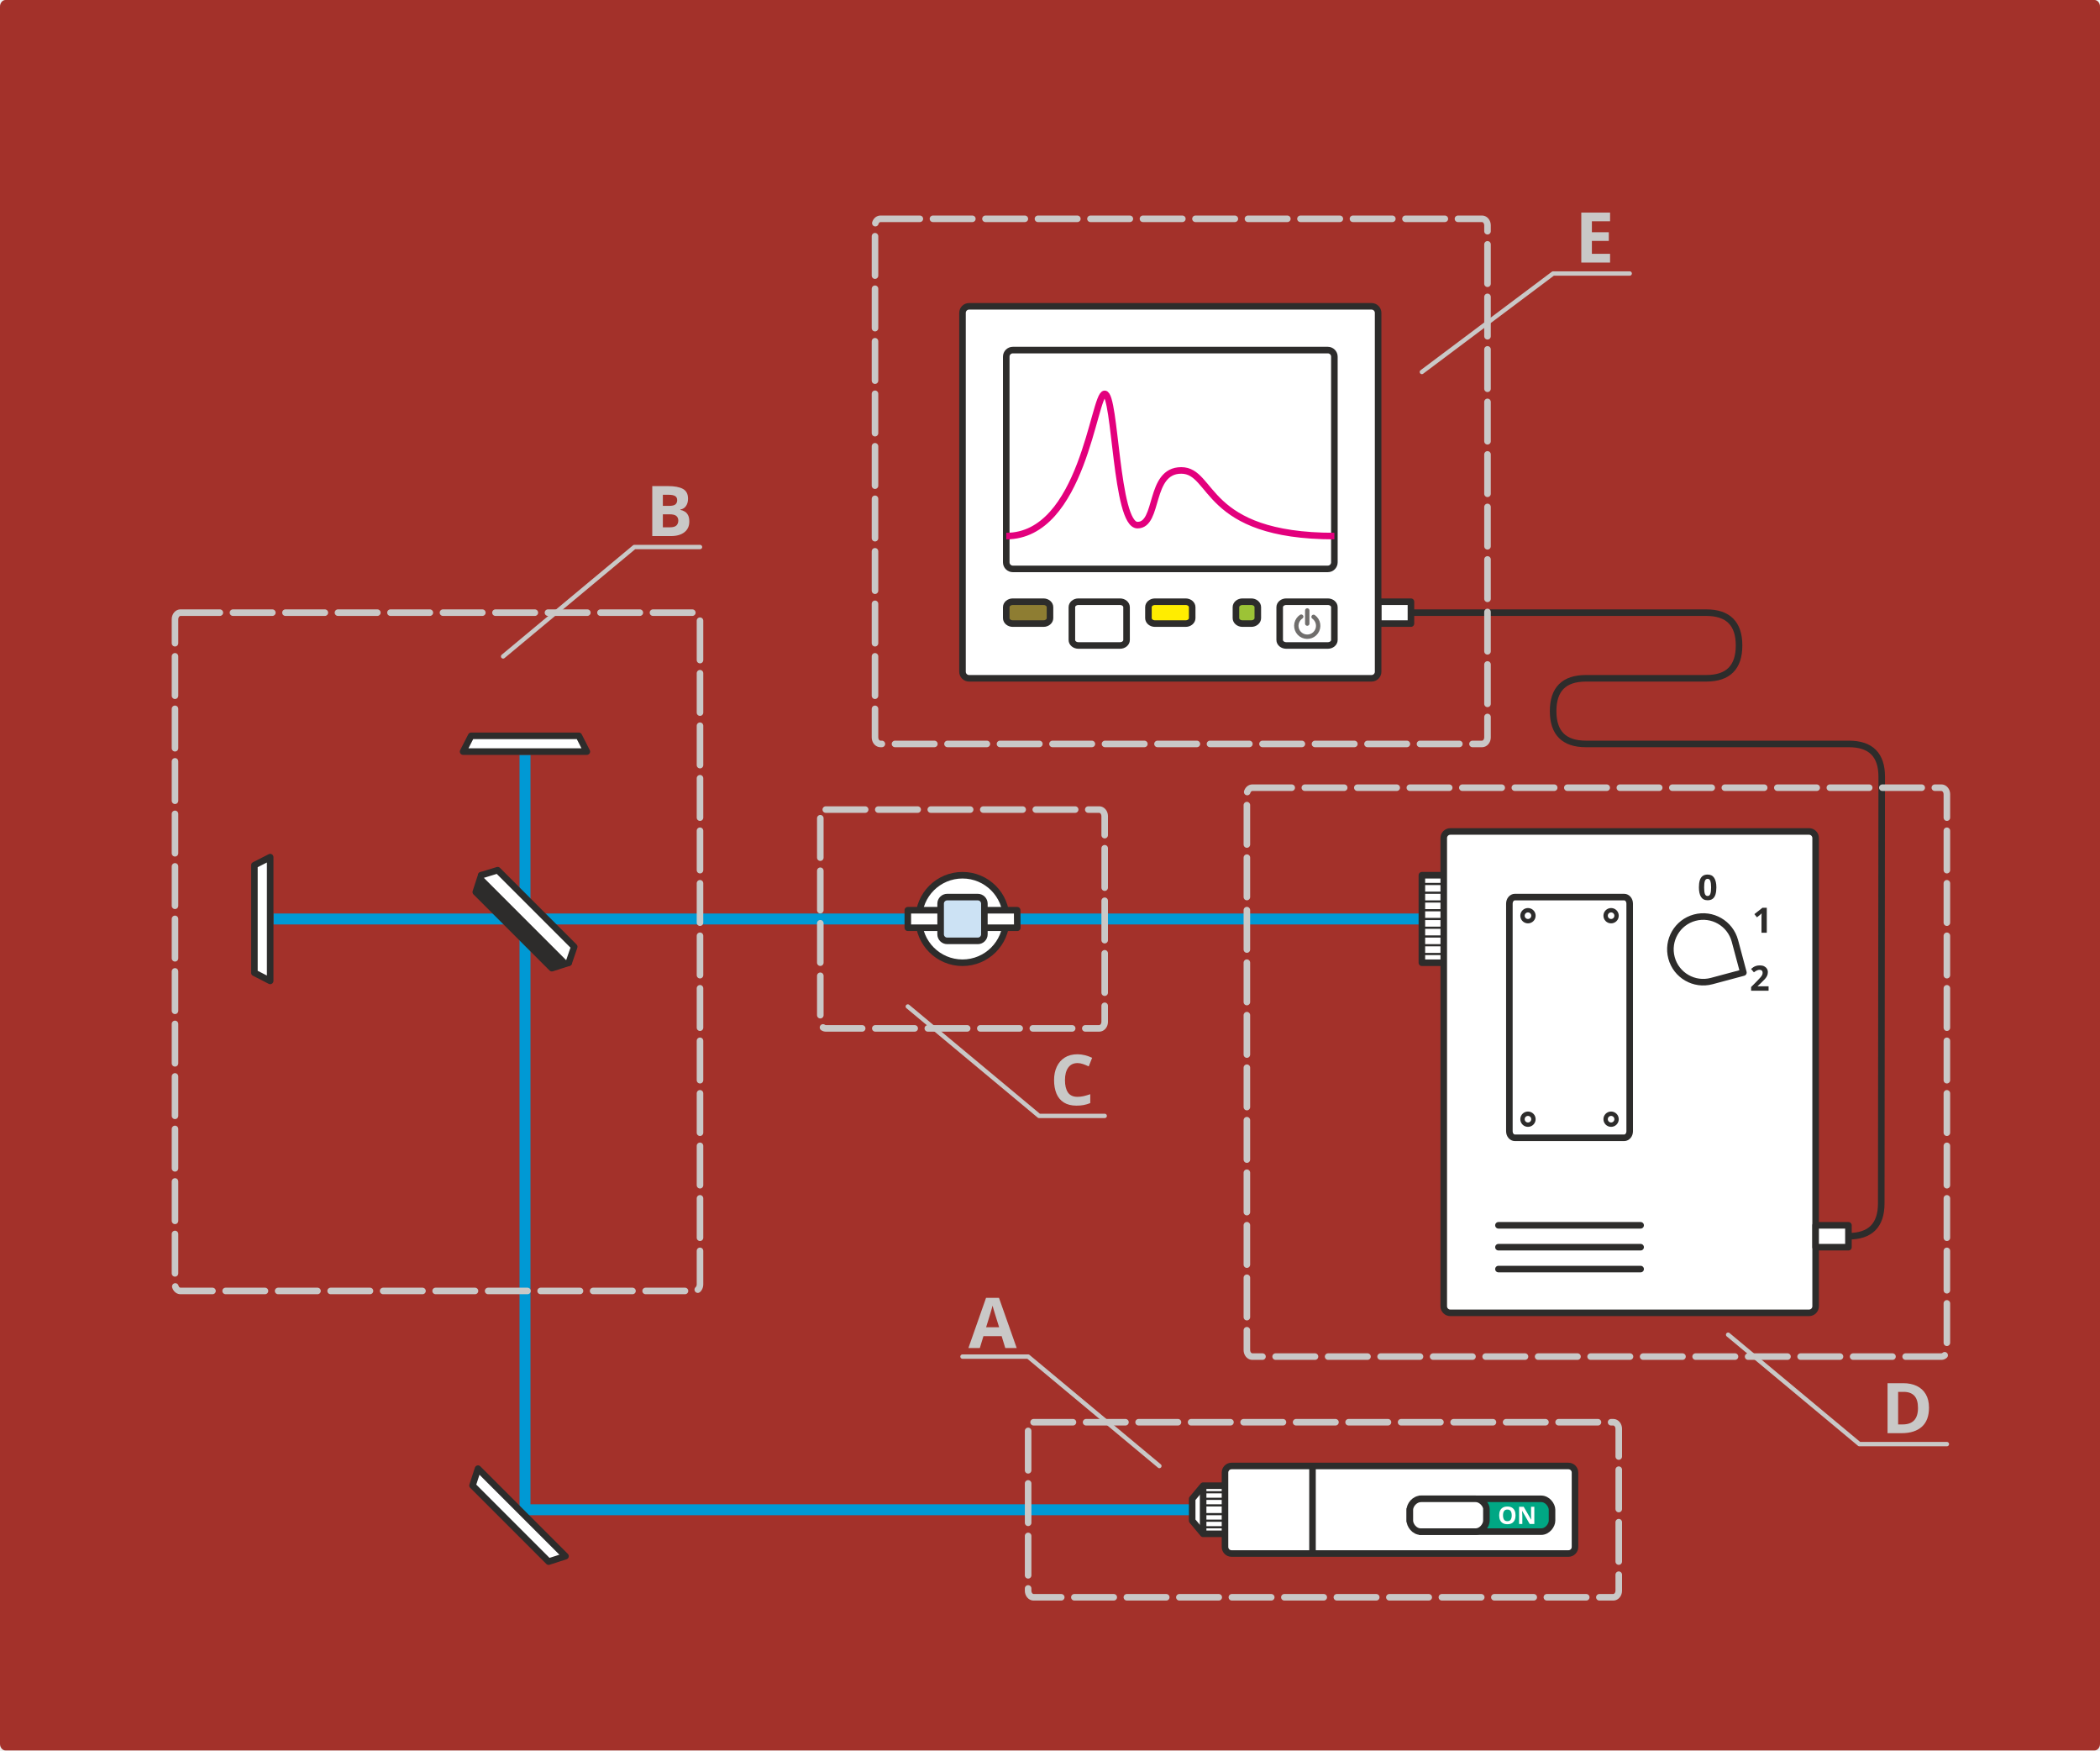
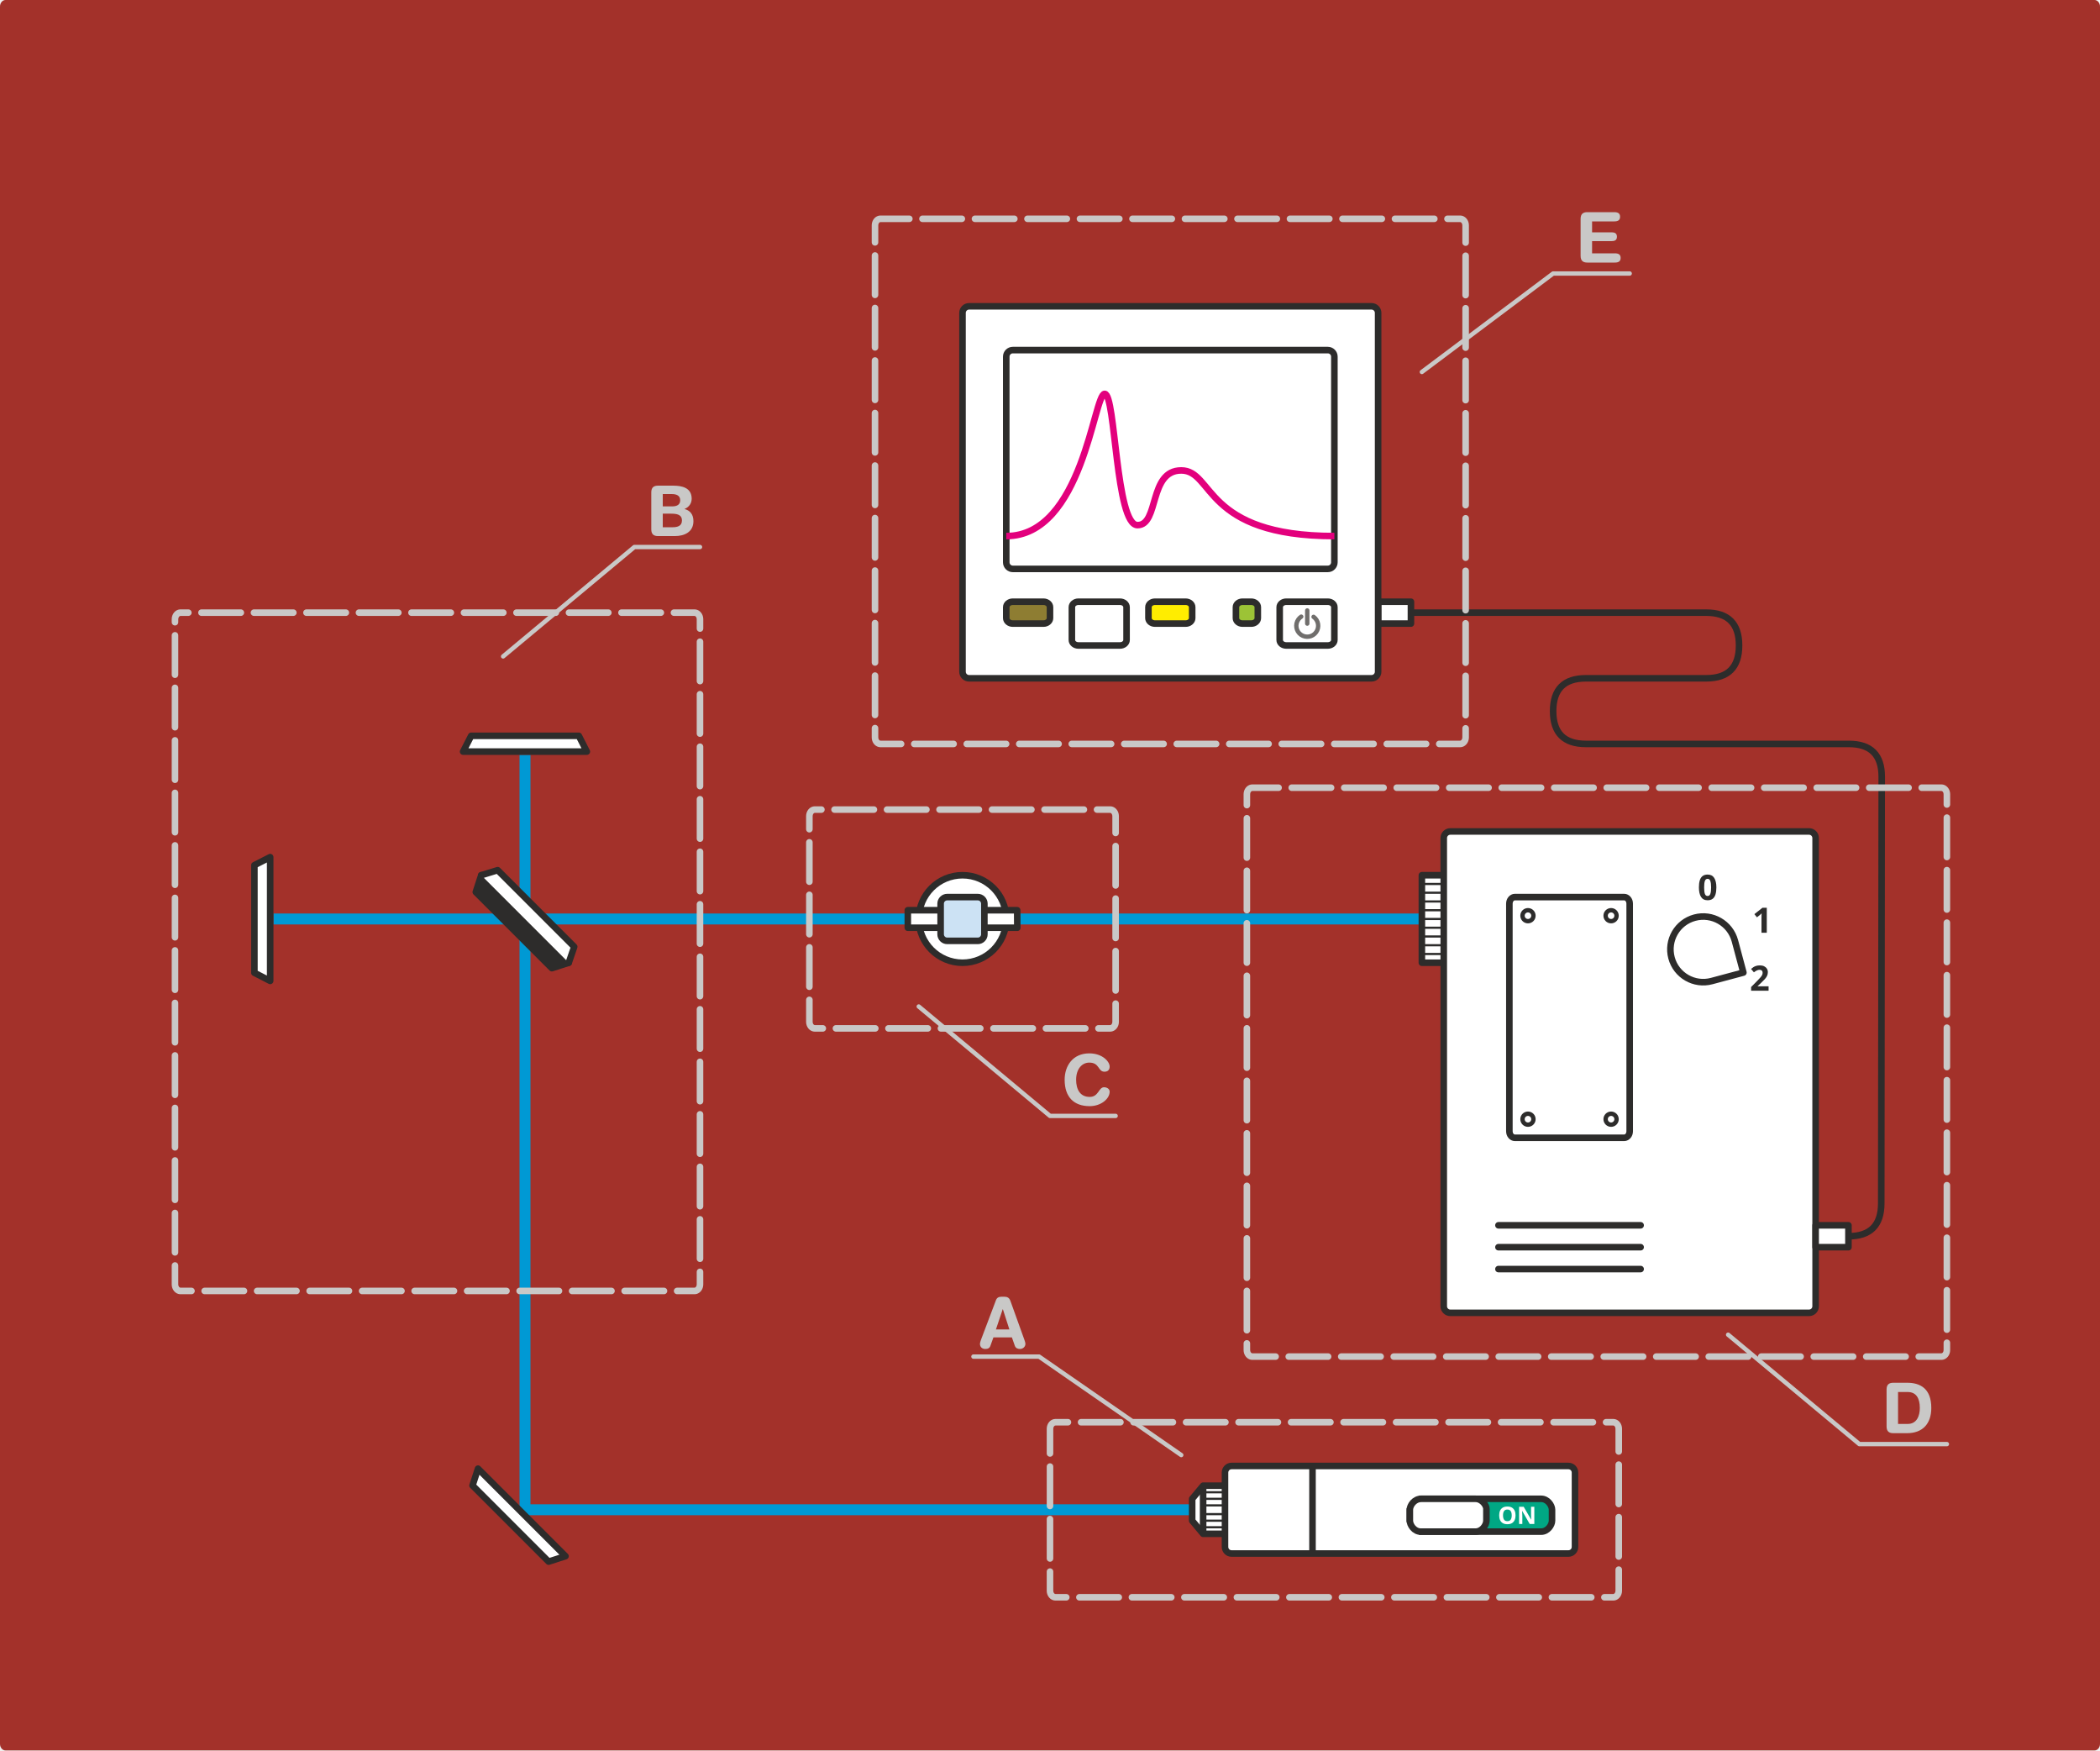
<svg xmlns="http://www.w3.org/2000/svg" width="960" height="800" id="svg2" version="1.1">
  <defs id="defs4" />
  <g id="layer3" style="display:inline">
    <rect style="fill:#a3312a;fill-opacity:1;stroke:none;display:inline" id="rect3163" width="960" height="800" x="0" y="0" rx="2.5" ry="3" />
    <path style="fill:none;stroke:#0099d4;stroke-width:5;stroke-linecap:butt;stroke-linejoin:miter;stroke-miterlimit:4;stroke-opacity:1;stroke-dasharray:none" d="m 545,690 -305,0 0,-345" id="path4010" />
    <path style="fill:none;stroke:#0099d4;stroke-width:5;stroke-linecap:butt;stroke-linejoin:miter;stroke-miterlimit:4;stroke-opacity:1;stroke-dasharray:none" d="m 650,420 -525,0" id="path4010-0" />
  </g>
  <g id="layer2" style="display:inline">
    <path style="fill:#ffffff;stroke:#2d2c2b;stroke-width:3;stroke-linecap:butt;stroke-linejoin:round;stroke-miterlimit:4;stroke-opacity:1;stroke-dasharray:none;fill-opacity:1" d="m 630,275 15,0 0,10 -15,0 z" id="path4552" />
    <path style="fill:none;stroke:#2d2c2b;stroke-width:3;stroke-linecap:butt;stroke-linejoin:round;stroke-miterlimit:4;stroke-opacity:1;stroke-dasharray:none" d="m 645,280 c 0,0 71.667,0 135,0 10,0 15,5 15,15 0,10 -5,15 -15,15 l -55,0 c -10,0 -15,5 -15,15 0,10 5,15 15,15 70,0 120.217,0 120.217,0 10,0 15.011,5 15,15 L 860,550 c -0.011,10 -5,15 -15,15" id="path4503" />
    <path style="fill:#ffffff;stroke:#2d2c2b;stroke-width:3;stroke-linecap:butt;stroke-linejoin:round;stroke-miterlimit:4;stroke-opacity:1;stroke-dasharray:none;fill-opacity:1" d="m 560,679 -10,0 -5,6 0,10 5,6 10,0" id="path4007" />
    <path style="fill:none;stroke:#2d2c2b;stroke-width:1px;stroke-linecap:butt;stroke-linejoin:miter;stroke-opacity:1" d="m 550,688 10,0" id="path4041-6" />
    <path style="fill:none;stroke:#2d2c2b;stroke-width:1px;stroke-linecap:butt;stroke-linejoin:miter;stroke-opacity:1" d="m 550,698 10,0" id="path4041-5" />
    <path style="fill:none;stroke:#2d2c2b;stroke-width:3;stroke-linecap:butt;stroke-linejoin:miter;stroke-miterlimit:4;stroke-opacity:1;stroke-dasharray:none" d="m 550,680 0,20" id="path4041-0" />
    <path style="fill:none;stroke:#2d2c2b;stroke-width:1px;stroke-linecap:butt;stroke-linejoin:miter;stroke-opacity:1" d="m 550,682 10,0" id="path4041-2" />
    <path style="fill:none;stroke:#2d2c2b;stroke-width:1px;stroke-linecap:butt;stroke-linejoin:miter;stroke-opacity:1" d="m 550,692 10,0" id="path4041-8" />
    <path style="fill:#ffffff;stroke:#2d2c2b;stroke-width:3;stroke-linecap:butt;stroke-linejoin:round;stroke-miterlimit:4;stroke-opacity:1;stroke-dasharray:none;fill-opacity:1" d="m 660,400 -10,0 0,40 10,0" id="path4007-8" />
    <rect style="fill:#ffffff;stroke:#2d2c2b;stroke-width:3;stroke-linecap:round;stroke-linejoin:round;stroke-miterlimit:4;stroke-opacity:1;stroke-dasharray:none;stroke-dashoffset:26.988;fill-opacity:1" id="rect3994-8" width="170" height="220" x="660" y="380" rx="3" ry="3" />
    <path style="fill:none;stroke:#2d2c2b;stroke-width:1px;stroke-linecap:butt;stroke-linejoin:miter;stroke-opacity:1" d="m 650,412 10,0" id="path4041-1" />
    <path style="fill:none;stroke:#2d2c2b;stroke-width:1px;stroke-linecap:butt;stroke-linejoin:miter;stroke-opacity:1" d="m 650,420 10,0" id="path4041-6-7" />
    <path style="fill:none;stroke:#2d2c2b;stroke-width:1px;stroke-linecap:butt;stroke-linejoin:miter;stroke-opacity:1" d="m 650,428 10,0" id="path4041-5-3" />
    <path style="fill:none;stroke:#2d2c2b;stroke-width:1px;stroke-linecap:butt;stroke-linejoin:miter;stroke-opacity:1" d="m 650,416 10,0" id="path4041-2-9" />
    <path style="fill:none;stroke:#2d2c2b;stroke-width:1px;stroke-linecap:butt;stroke-linejoin:miter;stroke-opacity:1" d="m 650,424 10,0" id="path4041-8-5" />
    <path id="path4041-5-3-5" d="m 650,432 10,0" style="fill:none;stroke:#2d2c2b;stroke-width:1px;stroke-linecap:butt;stroke-linejoin:miter;stroke-opacity:1" />
    <path id="path4041-5-3-4" d="m 650,436 10,0" style="fill:none;stroke:#2d2c2b;stroke-width:1px;stroke-linecap:butt;stroke-linejoin:miter;stroke-opacity:1" />
    <path id="path4041-5-3-7" d="m 650,408 10,0" style="fill:none;stroke:#2d2c2b;stroke-width:1px;stroke-linecap:butt;stroke-linejoin:miter;stroke-opacity:1" />
    <path id="path4041-5-3-72" d="m 650,404 10,0" style="fill:none;stroke:#2d2c2b;stroke-width:1px;stroke-linecap:butt;stroke-linejoin:miter;stroke-opacity:1" />
    <rect style="fill:#ffffff;stroke:#2d2c2b;stroke-width:3;stroke-linecap:round;stroke-linejoin:round;stroke-miterlimit:4;stroke-opacity:1;stroke-dasharray:none;stroke-dashoffset:26.988;fill-opacity:1" id="rect3994-8-8" width="170" height="190" x="140" y="-630" rx="3" ry="3" transform="matrix(0,1,-1,0,0,0)" />
    <rect style="fill:none;stroke:#2d2c2b;stroke-width:3;stroke-linecap:round;stroke-linejoin:round;stroke-miterlimit:4;stroke-opacity:1;stroke-dasharray:none;stroke-dashoffset:26.988" id="rect3994-8-8-2" width="100" height="150" x="160" y="-610" rx="3" ry="3" transform="matrix(0,1,-1,0,0,0)" />
    <rect style="fill:none;stroke:#2d2c2b;stroke-width:3;stroke-linecap:round;stroke-linejoin:round;stroke-miterlimit:4;stroke-opacity:1;stroke-dasharray:none;stroke-dashoffset:26.988" id="rect3994-8-8-2-3" width="20" height="25" x="275" y="-515" rx="2.5" ry="3" transform="matrix(0,1,-1,0,0,0)" />
    <rect style="fill:#ffed00;stroke:#2d2c2b;stroke-width:3;stroke-linecap:round;stroke-linejoin:round;stroke-miterlimit:4;stroke-opacity:1;stroke-dasharray:none;stroke-dashoffset:26.988" id="rect3994-8-8-2-3-8" width="10" height="20" x="275" y="-545" rx="2.5" ry="3" transform="matrix(0,1,-1,0,0,0)" />
    <rect style="fill:#8e7d32;stroke:#2d2c2b;stroke-width:3;stroke-linecap:round;stroke-linejoin:round;stroke-miterlimit:4;stroke-opacity:1;stroke-dasharray:none;stroke-dashoffset:26.988" id="rect3994-8-8-2-3-8-4" width="10" height="20" x="275" y="-480" rx="2.5" ry="3" transform="matrix(0,1,-1,0,0,0)" />
    <path style="fill:#2d2c2b;fill-opacity:1;stroke:#2d2c2b;stroke-width:3;stroke-linecap:round;stroke-linejoin:round;stroke-miterlimit:4;stroke-opacity:1;stroke-dasharray:none" d="M 217.5,407.7 220,400 l 40,40 -7.717,2.483 L 217.5,407.7" id="path4313-8" />
    <g id="g4543" transform="translate(0,5)">
      <path id="path4441" d="m 685,575 65,0" style="fill:none;stroke:#2d2c2b;stroke-width:3;stroke-linecap:round;stroke-linejoin:miter;stroke-miterlimit:4;stroke-opacity:1;stroke-dasharray:none" />
      <path id="path4441-0" d="m 685,565 65,0" style="fill:none;stroke:#2d2c2b;stroke-width:3;stroke-linecap:round;stroke-linejoin:miter;stroke-miterlimit:4;stroke-opacity:1;stroke-dasharray:none" />
      <path id="path4441-5" d="m 685,555 65,0" style="fill:none;stroke:#2d2c2b;stroke-width:3;stroke-linecap:round;stroke-linejoin:miter;stroke-miterlimit:4;stroke-opacity:1;stroke-dasharray:none" />
    </g>
    <g id="g4498" transform="translate(-70,0)">
-       <path transform="translate(20,10)" d="m 510,410 a 20,20 0 1 1 -40,0 20,20 0 1 1 40,0 z" id="path4468" style="fill:#ffffff;fill-opacity:1;stroke:#2d2c2b;stroke-width:3;stroke-linecap:round;stroke-linejoin:round;stroke-miterlimit:4;stroke-opacity:1;stroke-dasharray:none;stroke-dashoffset:26.988" />
+       <path transform="translate(20,10)" d="m 510,410 c 0,11.046 -8.954,20 -20,20 -11.046,0 -20,-8.954 -20,-20 0,-11.046 8.954,-20 20,-20 11.046,0 20,8.954 20,20 z" id="path4468" style="fill:#ffffff;fill-opacity:1;stroke:#2d2c2b;stroke-width:3;stroke-linecap:round;stroke-linejoin:round;stroke-miterlimit:4;stroke-opacity:1;stroke-dasharray:none;stroke-dashoffset:26.988" />
      <path id="path4490" d="m 535,416 -50,0 0,8 50.054,0 L 535,416" style="fill:#ffffff;fill-opacity:1;stroke:#2d2c2b;stroke-width:3;stroke-linecap:round;stroke-linejoin:round;stroke-miterlimit:4;stroke-opacity:1;stroke-dasharray:none" />
      <rect ry="3" rx="3" y="410" x="500" height="20" width="20" id="rect4496" style="fill:#cce2f4;fill-opacity:1;stroke:#2d2c2b;stroke-width:3;stroke-linecap:round;stroke-linejoin:round;stroke-miterlimit:4;stroke-opacity:1;stroke-dasharray:none;stroke-dashoffset:26.988" />
    </g>
    <path style="fill:none;stroke:#2d2c2b;stroke-width:1px;stroke-linecap:butt;stroke-linejoin:miter;stroke-opacity:1" d="m 550,685 10,0" id="path4041-6-72" />
    <path style="fill:none;stroke:#2d2c2b;stroke-width:1px;stroke-linecap:butt;stroke-linejoin:miter;stroke-opacity:1" d="m 550,695 10,0" id="path4041-6-9" />
    <path style="fill:#ffffff;stroke:#2d2c2b;stroke-width:3;stroke-linecap:butt;stroke-linejoin:round;stroke-miterlimit:4;stroke-opacity:1;stroke-dasharray:none;fill-opacity:1" d="m 830,560 15,0 0,10 -15,0 z" id="path4552-4" />
    <path id="path6629" style="fill:#ffffff;stroke:#2d2c2b;stroke-width:3;stroke-linecap:butt;stroke-linejoin:miter;stroke-miterlimit:4;stroke-opacity:1;stroke-dasharray:none;fill-opacity:1" d="m 600,670 0,40 m -37,-40 154,0 c 1.662,0 3,1.338 3,3 l 0,34 c 0,1.662 -1.338,3 -3,3 l -154,0 c -1.662,0 -3,-1.338 -3,-3 l 0,-34 c 0,-1.662 1.338,-3 3,-3 z" />
    <g id="g4599" transform="translate(14.5,0)">
      <path id="path4575" d="m 630,690 0,5 5,5 55,0 c 3,0 5,-3 5,-5 l 0,-5 c 0,-2 -2,-5 -5,-5 l -55,0 z" style="fill:#00a784;fill-opacity:1;stroke:#2d2c2b;stroke-width:3;stroke-linecap:butt;stroke-linejoin:miter;stroke-miterlimit:4;stroke-opacity:1;stroke-dasharray:none" />
      <path id="path4575-7" d="m 630,690 0,5 c 0,2 2,5 5,5 l 25,0 c 3,0 5,-3 5,-5 l 0,-5.485 C 665,688 663,685 660,685 l -24.757,0 C 632,685 630,688 630,690 z" style="fill:#ffffff;fill-opacity:1;stroke:#2d2c2b;stroke-width:3;stroke-linecap:butt;stroke-linejoin:miter;stroke-miterlimit:4;stroke-opacity:1;stroke-dasharray:none" />
      <text id="text4595" y="696.5" x="670.2" style="font-size:11px;font-style:normal;font-variant:normal;font-weight:normal;font-stretch:normal;line-height:127%;letter-spacing:0px;word-spacing:0px;fill:#000000;fill-opacity:1;stroke:none;font-family:Sans;-inkscape-font-specification:Sans" xml:space="preserve">
        <tspan style="font-size:11px;font-weight:bold;fill:#ffffff;fill-opacity:1;-inkscape-font-specification:Sans Bold" y="696.5" x="670.2" id="tspan4597">ON</tspan>
      </text>
    </g>
    <path style="fill:#ffffff;fill-opacity:1;stroke:#2d2c2b;stroke-width:3;stroke-linecap:round;stroke-linejoin:round;stroke-miterlimit:4;stroke-opacity:1;stroke-dasharray:none;display:inline" d="m 220,400 7.5,-2.3 35,35 L 260,440" id="path4313-8-2" />
    <path style="fill:#ffffff;fill-opacity:1;stroke:#2d2c2b;stroke-width:3;stroke-linecap:round;stroke-linejoin:round;stroke-miterlimit:4;stroke-opacity:1;stroke-dasharray:none;display:inline" d="m 216.017,678.917 2.5,-7.7 40,40 -7.717,2.483 -34.783,-34.783" id="path4313-8-0" />
    <rect style="fill:none;stroke:#2d2c2b;stroke-width:3;stroke-linecap:round;stroke-linejoin:round;stroke-miterlimit:4;stroke-opacity:1;stroke-dasharray:none;stroke-dashoffset:26.988;display:inline" id="rect3994-8-8-2-3-9" width="20" height="25" x="275" y="-610" rx="2.5" ry="3" transform="matrix(0,1,-1,0,0,0)" />
    <rect style="fill:#9cc336;stroke:#2d2c2b;stroke-width:3;stroke-linecap:round;stroke-linejoin:round;stroke-miterlimit:4;stroke-opacity:1;stroke-dasharray:none;stroke-dashoffset:26.988;display:inline" id="rect3994-8-8-2-3-8-4-2" width="10" height="10" x="275" y="-575" rx="2.5" ry="3" transform="matrix(0,1,-1,0,0,0)" />
    <g id="g6411" transform="translate(-0.3995939,0)" style="stroke:#706e6c;stroke-opacity:1;stroke-width:2;stroke-miterlimit:4;stroke-dasharray:none">
      <path transform="translate(3,1)" d="m 597.889,280.919 c 2.254,1.596 2.787,4.716 1.191,6.97 -1.596,2.254 -4.716,2.787 -6.97,1.191 -2.254,-1.596 -2.787,-4.716 -1.191,-6.97 0.359,-0.507 0.81,-0.943 1.328,-1.285" id="path6407" style="fill:none;stroke:#706e6c;stroke-width:2;stroke-linecap:round;stroke-linejoin:round;stroke-miterlimit:4;stroke-opacity:1;stroke-dasharray:none;stroke-dashoffset:0" />
      <path id="path6409" d="m 598,279 0,6" style="fill:none;stroke:#706e6c;stroke-width:2;stroke-linecap:round;stroke-linejoin:miter;stroke-miterlimit:4;stroke-opacity:1;stroke-dasharray:none" />
    </g>
    <path style="fill:#ffffff;fill-opacity:1;stroke:#2d2c2b;stroke-width:3;stroke-linecap:round;stroke-linejoin:round;stroke-miterlimit:4;stroke-opacity:1;stroke-dasharray:none;stroke-dashoffset:0" d="m 782.493,448.371 c -8.002,2.144 -16.227,-2.605 -18.371,-10.607 -2.144,-8.002 2.605,-16.227 10.607,-18.371 8.002,-2.144 16.227,2.605 18.371,10.607 l 3.882,14.489 z" id="path6297" />
    <text xml:space="preserve" style="font-size:16px;font-style:normal;font-variant:normal;font-weight:bold;font-stretch:normal;line-height:127%;letter-spacing:0px;word-spacing:0px;fill:#2d2c2b;fill-opacity:1;stroke:none;font-family:Helvetica Rounded LT Std;-inkscape-font-specification:Helvetica Rounded LT Std Bold" x="776.066" y="411.287" id="text6300">
      <tspan id="tspan6302" x="776.066" y="411.287">0</tspan>
    </text>
    <text xml:space="preserve" style="font-size:16px;font-style:normal;font-variant:normal;font-weight:bold;font-stretch:normal;line-height:127%;letter-spacing:0px;word-spacing:0px;fill:#2d2c2b;fill-opacity:1;stroke:none;display:inline;font-family:Helvetica Rounded LT Std;-inkscape-font-specification:Helvetica Rounded LT Std Bold" x="801.066" y="426.287" id="text6300-5">
      <tspan id="tspan6302-0" x="801.066" y="426.287">1</tspan>
    </text>
    <text xml:space="preserve" style="font-size:16px;font-style:normal;font-variant:normal;font-weight:bold;font-stretch:normal;line-height:127%;letter-spacing:0px;word-spacing:0px;fill:#2d2c2b;fill-opacity:1;stroke:none;display:inline;font-family:Helvetica Rounded LT Std;-inkscape-font-specification:Helvetica Rounded LT Std Bold" x="799.866" y="452.787" id="text6300-59">
      <tspan id="tspan6302-05" x="799.866" y="452.787">2</tspan>
    </text>
    <path style="fill:none;stroke:#2d2c2b;stroke-width:3;stroke-linecap:round;stroke-linejoin:round;stroke-miterlimit:4;stroke-dashoffset:0;stroke-opacity:1" d="m 692.5,410 50,0 c 1.385,0 2.5,1.338 2.5,3 l 0,104 c 0,1.662 -1.115,3 -2.5,3 l -50,0 c -1.385,0 -2.5,-1.338 -2.5,-3 l 0,-104 c 0,-1.662 1.115,-3 2.5,-3 z" id="rect6454" />
    <path style="fill:none;stroke:#2d2c2b;stroke-width:2;stroke-linecap:round;stroke-linejoin:round;stroke-miterlimit:4;stroke-dashoffset:0;stroke-opacity:1;stroke-dasharray:none" d="m 698.5,416 c 1.385,0 2.5,1.115 2.5,2.5 0,1.385 -1.115,2.5 -2.5,2.5 -1.385,0 -2.5,-1.115 -2.5,-2.5 0,-1.385 1.115,-2.5 2.5,-2.5 z" id="rect6456" />
    <path style="fill:none;stroke:#2d2c2b;stroke-width:2;stroke-linecap:round;stroke-linejoin:round;stroke-miterlimit:4;stroke-dashoffset:0;stroke-opacity:1;stroke-dasharray:none" d="m 736.5,416 c 1.385,0 2.5,1.115 2.5,2.5 0,1.385 -1.115,2.5 -2.5,2.5 -1.385,0 -2.5,-1.115 -2.5,-2.5 0,-1.385 1.115,-2.5 2.5,-2.5 z" id="rect6456-4" />
    <path style="fill:none;stroke:#2d2c2b;stroke-width:2;stroke-linecap:round;stroke-linejoin:round;stroke-miterlimit:4;stroke-dashoffset:0;stroke-opacity:1;stroke-dasharray:none" d="m 698.5,509 c 1.385,0 2.5,1.115 2.5,2.5 0,1.385 -1.115,2.5 -2.5,2.5 -1.385,0 -2.5,-1.115 -2.5,-2.5 0,-1.385 1.115,-2.5 2.5,-2.5 z" id="rect6456-0" />
    <path style="fill:none;stroke:#2d2c2b;stroke-width:2;stroke-linecap:round;stroke-linejoin:round;stroke-miterlimit:4;stroke-dashoffset:0;stroke-opacity:1;stroke-dasharray:none" d="m 736.5,509 c 1.385,0 2.5,1.115 2.5,2.5 0,1.385 -1.115,2.5 -2.5,2.5 -1.385,0 -2.5,-1.115 -2.5,-2.5 0,-1.385 1.115,-2.5 2.5,-2.5 z" id="rect6456-4-3" />
    <path style="fill:#ffffff;fill-opacity:1;stroke:#2d2c2b;stroke-width:3;stroke-linecap:round;stroke-linejoin:round;stroke-miterlimit:4;stroke-opacity:1;stroke-dasharray:none;display:inline" d="m 116.3,395.409 7.213,-3.677 0,56.569 -7.213,-3.701 0,-49.19" id="path4313-8-1" />
    <path style="fill:#ffffff;fill-opacity:1;stroke:#2d2c2b;stroke-width:3;stroke-linecap:round;stroke-linejoin:round;stroke-miterlimit:4;stroke-opacity:1;stroke-dasharray:none;display:inline" d="m 264.591,336.287 3.677,7.213 -56.569,0 3.701,-7.213 49.19,0" id="path4313-8-1-1" />
  </g>
  <g id="layer4" style="display:inline">
    <path style="fill:none;stroke:#e3007d;stroke-width:3;stroke-linecap:butt;stroke-linejoin:miter;stroke-miterlimit:4;stroke-opacity:1;stroke-dasharray:none" d="m 460,245 c 35,0 40,-65 45,-65 5,0 5,60 15,60 10,0 5,-25 20,-25 15,0 10,30 70,30" id="path4573" />
  </g>
  <g id="layer5">
-     <rect style="fill:none;stroke:#c9c8c7;stroke-width:3;stroke-miterlimit:4;stroke-opacity:1;stroke-dasharray:18, 6;stroke-dashoffset:0;stroke-linecap:round;stroke-linejoin:round" id="rect4671" width="240" height="310" x="80" y="280" rx="2.5" ry="3" />
-     <rect style="fill:none;stroke:#c9c8c7;stroke-width:3;stroke-miterlimit:4;stroke-opacity:1;stroke-dasharray:18, 6;stroke-dashoffset:0;stroke-linecap:round;stroke-linejoin:round" id="rect4671-6" width="270" height="80" x="470" y="650" rx="2.5" ry="3" />
-     <rect style="fill:none;stroke:#c9c8c7;stroke-width:3;stroke-linecap:round;stroke-linejoin:round;stroke-miterlimit:4;stroke-opacity:1;stroke-dasharray:18, 6;stroke-dashoffset:0" id="rect4691" width="320" height="260" x="570" y="360" rx="2.5" ry="3" />
-     <rect style="fill:none;stroke:#c9c8c7;stroke-width:3;stroke-linecap:round;stroke-linejoin:round;stroke-miterlimit:4;stroke-opacity:1;stroke-dasharray:18, 6;stroke-dashoffset:0" id="rect4693" width="130" height="100" x="375" y="370" rx="2.5" ry="3" />
-     <rect style="fill:none;stroke:#c9c8c7;stroke-width:3;stroke-linecap:round;stroke-linejoin:round;stroke-miterlimit:4;stroke-opacity:1;stroke-dasharray:18, 6;stroke-dashoffset:0" id="rect4695" width="280" height="240" x="400" y="100" rx="2.5" ry="3" />
-     <path style="fill:none;stroke:#c9c8c7;stroke-width:2;stroke-linecap:round;stroke-linejoin:round;stroke-miterlimit:4;stroke-opacity:1;stroke-dasharray:none" d="m 440,620 30,0 60,50" id="path4697" />
-     <path style="fill:none;stroke:#c9c8c7;stroke-width:2;stroke-linecap:round;stroke-linejoin:round;stroke-miterlimit:4;stroke-opacity:1;stroke-dasharray:none" d="m 745,125 -35,0 -60,45" id="path4697-1" />
-     <path style="fill:none;stroke:#c9c8c7;stroke-width:2;stroke-linecap:round;stroke-linejoin:round;stroke-miterlimit:4;stroke-opacity:1;stroke-dasharray:none" d="m 890,660 -40,0 -60,-50" id="path4697-4" />
-     <path style="fill:none;stroke:#c9c8c7;stroke-width:2;stroke-linecap:round;stroke-linejoin:round;stroke-miterlimit:4;stroke-opacity:1;stroke-dasharray:none" d="m 505,510 -30,0 -60,-50" id="path4697-8" />
-     <path style="fill:none;stroke:#c9c8c7;stroke-width:2;stroke-linecap:round;stroke-linejoin:round;stroke-miterlimit:4;stroke-opacity:1;stroke-dasharray:none" d="m 320,250 -30,0 -60,50" id="path4697-87" />
-     <text xml:space="preserve" style="font-size:32px;font-style:normal;font-variant:normal;font-weight:bold;font-stretch:normal;line-height:127%;letter-spacing:0px;word-spacing:0px;fill:#c9c8c7;fill-opacity:1;stroke:none;font-family:Helvetica Rounded LT Std;-inkscape-font-specification:Helvetica Rounded LT Std Bold" x="295.3" y="245" id="text4738">
-       <tspan id="tspan4740" x="295.3" y="245">B</tspan>
-     </text>
-     <text xml:space="preserve" style="font-size:32px;font-style:normal;font-variant:normal;font-weight:bold;font-stretch:normal;line-height:127%;letter-spacing:0px;word-spacing:0px;fill:#c9c8c7;fill-opacity:1;stroke:none;font-family:Helvetica Rounded LT Std;-inkscape-font-specification:Helvetica Rounded LT Std Bold" x="442.7" y="616.1" id="text4738-9">
-       <tspan id="tspan4740-9" x="442.7" y="616.1">A</tspan>
-     </text>
-     <text xml:space="preserve" style="font-size:32px;font-style:normal;font-variant:normal;font-weight:bold;font-stretch:normal;line-height:127%;letter-spacing:0px;word-spacing:0px;fill:#c9c8c7;fill-opacity:1;stroke:none;font-family:Helvetica Rounded LT Std;-inkscape-font-specification:Helvetica Rounded LT Std Bold" x="480" y="505" id="text4738-2">
-       <tspan id="tspan4740-5" x="480" y="505">C</tspan>
-     </text>
-     <text xml:space="preserve" style="font-size:32px;font-style:normal;font-variant:normal;font-weight:bold;font-stretch:normal;line-height:127%;letter-spacing:0px;word-spacing:0px;fill:#c9c8c7;fill-opacity:1;stroke:none;font-family:Helvetica Rounded LT Std;-inkscape-font-specification:Helvetica Rounded LT Std Bold" x="860" y="655" id="text4738-1">
-       <tspan id="tspan4740-90" x="860" y="655">D</tspan>
-     </text>
-     <text xml:space="preserve" style="font-size:32px;font-style:normal;font-variant:normal;font-weight:bold;font-stretch:normal;line-height:127%;letter-spacing:0px;word-spacing:0px;fill:#c9c8c7;fill-opacity:1;stroke:none;font-family:Helvetica Rounded LT Std;-inkscape-font-specification:Helvetica Rounded LT Std Bold" x="720" y="120" id="text4738-5">
-       <tspan id="tspan4740-0" x="720" y="120">E</tspan>
-     </text>
+     <rect style="fill:none;stroke:#c9c8c7;stroke-width:3;stroke-miterlimit:4;stroke-opacity:1;stroke-dasharray:18,6;stroke-dashoffset:14.4;stroke-linecap:round;stroke-linejoin:round" id="frame_B-border" width="240" height="310" x="80" y="280" rx="2.5" ry="3" />
+     <rect style="fill:none;stroke:#c9c8c7;stroke-width:3;stroke-linecap:round;stroke-linejoin:round;stroke-miterlimit:4;stroke-opacity:1;stroke-dasharray:18,6;stroke-dashoffset:12.3" id="frame_A-border" width="260" height="80" x="480" y="650" rx="2.5" ry="3" />
+     <rect style="fill:none;stroke:#c9c8c7;stroke-width:3;stroke-linecap:round;stroke-linejoin:round;stroke-miterlimit:4;stroke-opacity:1;stroke-dasharray:18,6;stroke-dashoffset:6" id="frame_D-border" width="320" height="260" x="570" y="360" rx="2.5" ry="3" />
+     <rect style="fill:none;stroke:#c9c8c7;stroke-width:3;stroke-linecap:round;stroke-linejoin:round;stroke-miterlimit:4;stroke-opacity:1;stroke-dasharray:18,6;stroke-dashoffset:15" id="frame_C-border" width="140" height="100" x="370" y="370" rx="2.5" ry="3" />
+     <rect style="fill:none;stroke:#c9c8c7;stroke-width:3;stroke-linecap:round;stroke-linejoin:round;stroke-miterlimit:4;stroke-opacity:1;stroke-dasharray:18,6;stroke-dashoffset:4.8" id="frame_E-border" width="270" height="240" x="400" y="100" rx="2.5" ry="3" />
+     <path style="fill:none;stroke:#c9c8c7;stroke-width:2;stroke-linecap:round;stroke-linejoin:round;stroke-miterlimit:4;stroke-opacity:1;stroke-dasharray:none" d="m 445,620 30,0 65,45" id="frame_A-label" />
+     <path style="fill:none;stroke:#c9c8c7;stroke-width:2;stroke-linecap:round;stroke-linejoin:round;stroke-miterlimit:4;stroke-opacity:1;stroke-dasharray:none" d="m 745,125 -35,0 -60,45" id="frame_E-label" />
+     <path style="fill:none;stroke:#c9c8c7;stroke-width:2;stroke-linecap:round;stroke-linejoin:round;stroke-miterlimit:4;stroke-opacity:1;stroke-dasharray:none" d="m 890,660 -40,0 -60,-50" id="frame_D-label" />
+     <path style="fill:none;stroke:#c9c8c7;stroke-width:2;stroke-linecap:round;stroke-linejoin:round;stroke-miterlimit:4;stroke-opacity:1;stroke-dasharray:none" d="m 510,510 -30,0 -60,-50" id="frame_C-label" />
+     <path style="fill:none;stroke:#c9c8c7;stroke-width:2;stroke-linecap:round;stroke-linejoin:round;stroke-miterlimit:4;stroke-opacity:1;stroke-dasharray:none" d="m 320,250 -30,0 -60,50" id="frame_B-label" />
+     <g style="font-size:32px;font-style:normal;font-variant:normal;font-weight:bold;font-stretch:normal;line-height:127%;letter-spacing:0px;word-spacing:0px;fill:#c9c8c7;fill-opacity:1;stroke:none;font-family:Helvetica Rounded LT Std;-inkscape-font-specification:Helvetica Rounded LT Std Bold" id="frame_B-label_name">
+       <path d="m 297.732,241.928 c 0,2.336 1.216,3.072 3.072,3.072 l 7.712,0 c 4.544,0 8.48,-1.984 8.48,-6.816 0,-3.168 -1.6,-4.896 -4.032,-5.536 l 0,-0.064 c 2.176,-0.864 3.232,-2.72 3.232,-4.672 0,-5.088 -4.576,-5.952 -8.416,-5.952 l -6.976,0 c -1.856,0 -3.072,0.736 -3.072,3.072 l 0,16.896 m 5.248,-7.168 3.776,0 c 2.56,0 4.992,0.352 4.992,3.136 0,2.656 -2.304,3.072 -4.352,3.072 l -4.416,0 0,-6.208 m 0,-8.96 4.16,0 c 1.952,0 3.808,0.608 3.808,2.816 0,1.824 -1.184,2.816 -3.648,2.816 l -4.32,0 0,-5.632" style="" id="path4114" />
+     </g>
+     <g style="font-size:32px;font-style:normal;font-variant:normal;font-weight:bold;font-stretch:normal;line-height:127%;letter-spacing:0px;word-spacing:0px;fill:#c9c8c7;fill-opacity:1;stroke:none;font-family:Helvetica Rounded LT Std;-inkscape-font-specification:Helvetica Rounded LT Std Bold" id="frame_A-label_name" transform="translate(5,0)">
+       <path d="m 443.5,612.196 c -0.192,0.512 -0.512,1.44 -0.512,2.016 0,1.408 0.992,2.304 2.432,2.304 1.248,0 1.984,-0.416 2.336,-1.44 l 1.376,-3.84 8.448,0 1.344,3.84 c 0.384,1.024 1.216,1.44 2.368,1.44 1.344,0 2.464,-1.024 2.464,-2.304 0,-0.576 -0.32,-1.504 -0.512,-2.016 l -6.336,-17.632 c -0.576,-1.632 -1.632,-1.92 -2.816,-1.92 l -1.248,0 c -1.28,0 -2.112,0.416 -2.56,1.6 l -6.784,17.952 m 12.928,-4.608 -6.144,0 3.104,-9.248 0.064,0 2.976,9.248" id="path4117" />
+     </g>
+     <g style="font-size:32px;font-style:normal;font-variant:normal;font-weight:bold;font-stretch:normal;line-height:127%;letter-spacing:0px;word-spacing:0px;fill:#c9c8c7;fill-opacity:1;stroke:none;font-family:Helvetica Rounded LT Std;-inkscape-font-specification:Helvetica Rounded LT Std Bold" id="frame_C-label_name" transform="translate(5,0)">
+       <path d="m 481.696,493.48 c 0,7.936 4.256,12.064 11.456,12.064 5.088,0 9.12,-3.296 9.12,-6.624 0,-1.28 -1.28,-2.016 -2.56,-2.016 -2.528,0 -2.432,4.416 -6.56,4.416 -4.544,0 -6.208,-3.648 -6.208,-7.84 0,-4.992 2.72,-7.84 6.016,-7.84 4.8,0 3.904,4.16 6.944,4.16 1.568,0 2.368,-0.896 2.368,-2.368 0,-2.24 -3.296,-6.016 -9.312,-6.016 -7.424,0 -11.264,5.568 -11.264,12.064" id="path4120" />
+     </g>
+     <g style="font-size:32px;font-style:normal;font-variant:normal;font-weight:bold;font-stretch:normal;line-height:127%;letter-spacing:0px;word-spacing:0px;fill:#c9c8c7;fill-opacity:1;stroke:none;font-family:Helvetica Rounded LT Std;-inkscape-font-specification:Helvetica Rounded LT Std Bold" id="frame_D-label_name">
+       <path d="m 862.432,651.928 c 0,2.336 1.216,3.072 3.072,3.072 l 6.304,0 c 7.008,0 11.072,-4.224 11.072,-11.52 0,-9.024 -5.248,-11.52 -10.976,-11.52 l -6.4,0 c -1.856,0 -3.072,0.736 -3.072,3.072 l 0,16.896 m 5.248,-15.744 4.384,0 c 3.84,0 5.568,2.752 5.568,7.296 0,3.552 -1.344,7.296 -5.536,7.296 l -4.416,0 0,-14.592" style="" id="path4126" />
+     </g>
+     <g style="font-size:32px;font-style:normal;font-variant:normal;font-weight:bold;font-stretch:normal;line-height:127%;letter-spacing:0px;word-spacing:0px;fill:#c9c8c7;fill-opacity:1;stroke:none;font-family:Helvetica Rounded LT Std;-inkscape-font-specification:Helvetica Rounded LT Std Bold" id="frame_E-label_name">
+       <path d="m 722.56,116.928 c 0,2.336 1.216,3.072 3.072,3.072 l 12.576,0 c 1.536,0 2.656,-0.448 2.656,-2.112 0,-1.664 -1.12,-2.112 -2.656,-2.112 l -10.4,0 0,-5.568 8.896,0 c 1.376,0 2.464,-0.384 2.464,-2.016 0,-1.632 -1.088,-2.016 -2.464,-2.016 l -8.896,0 0,-4.992 10.144,0 c 1.536,0 2.656,-0.448 2.656,-2.112 0,-1.664 -1.12,-2.112 -2.656,-2.112 l -12.32,0 c -1.856,0 -3.072,0.736 -3.072,3.072 l 0,16.896" style="" id="path4123" />
+     </g>
  </g>
</svg>
